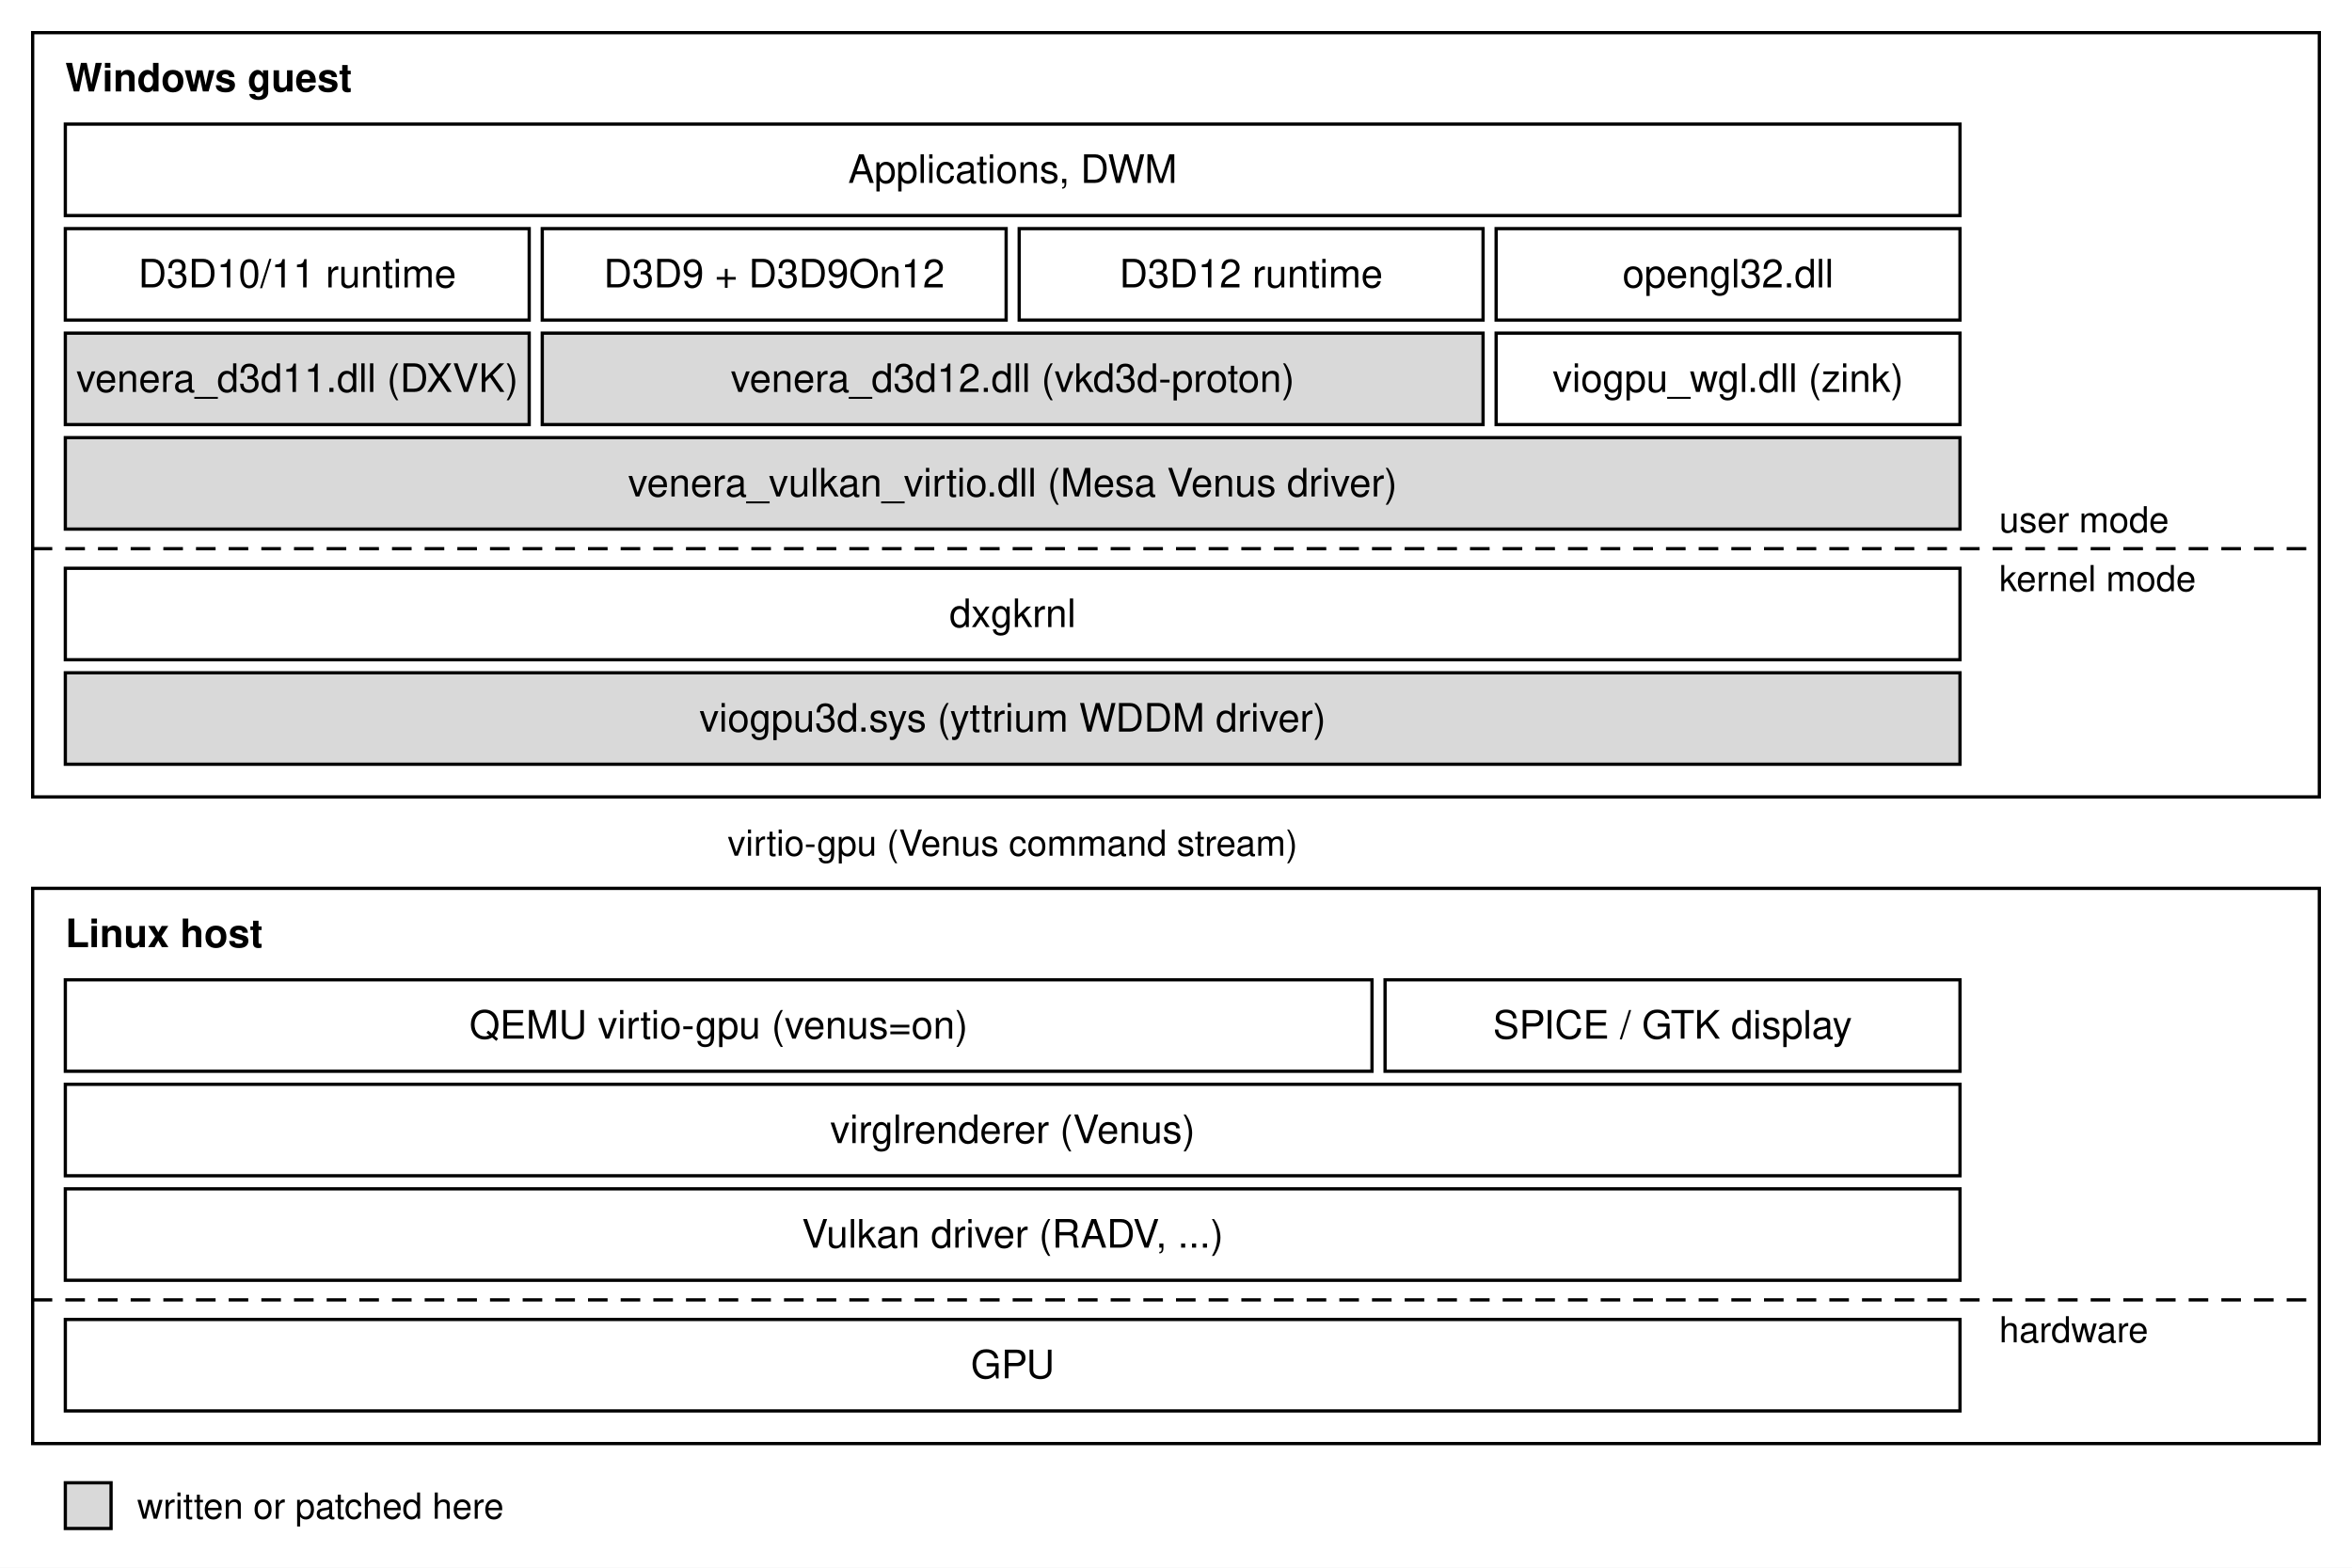
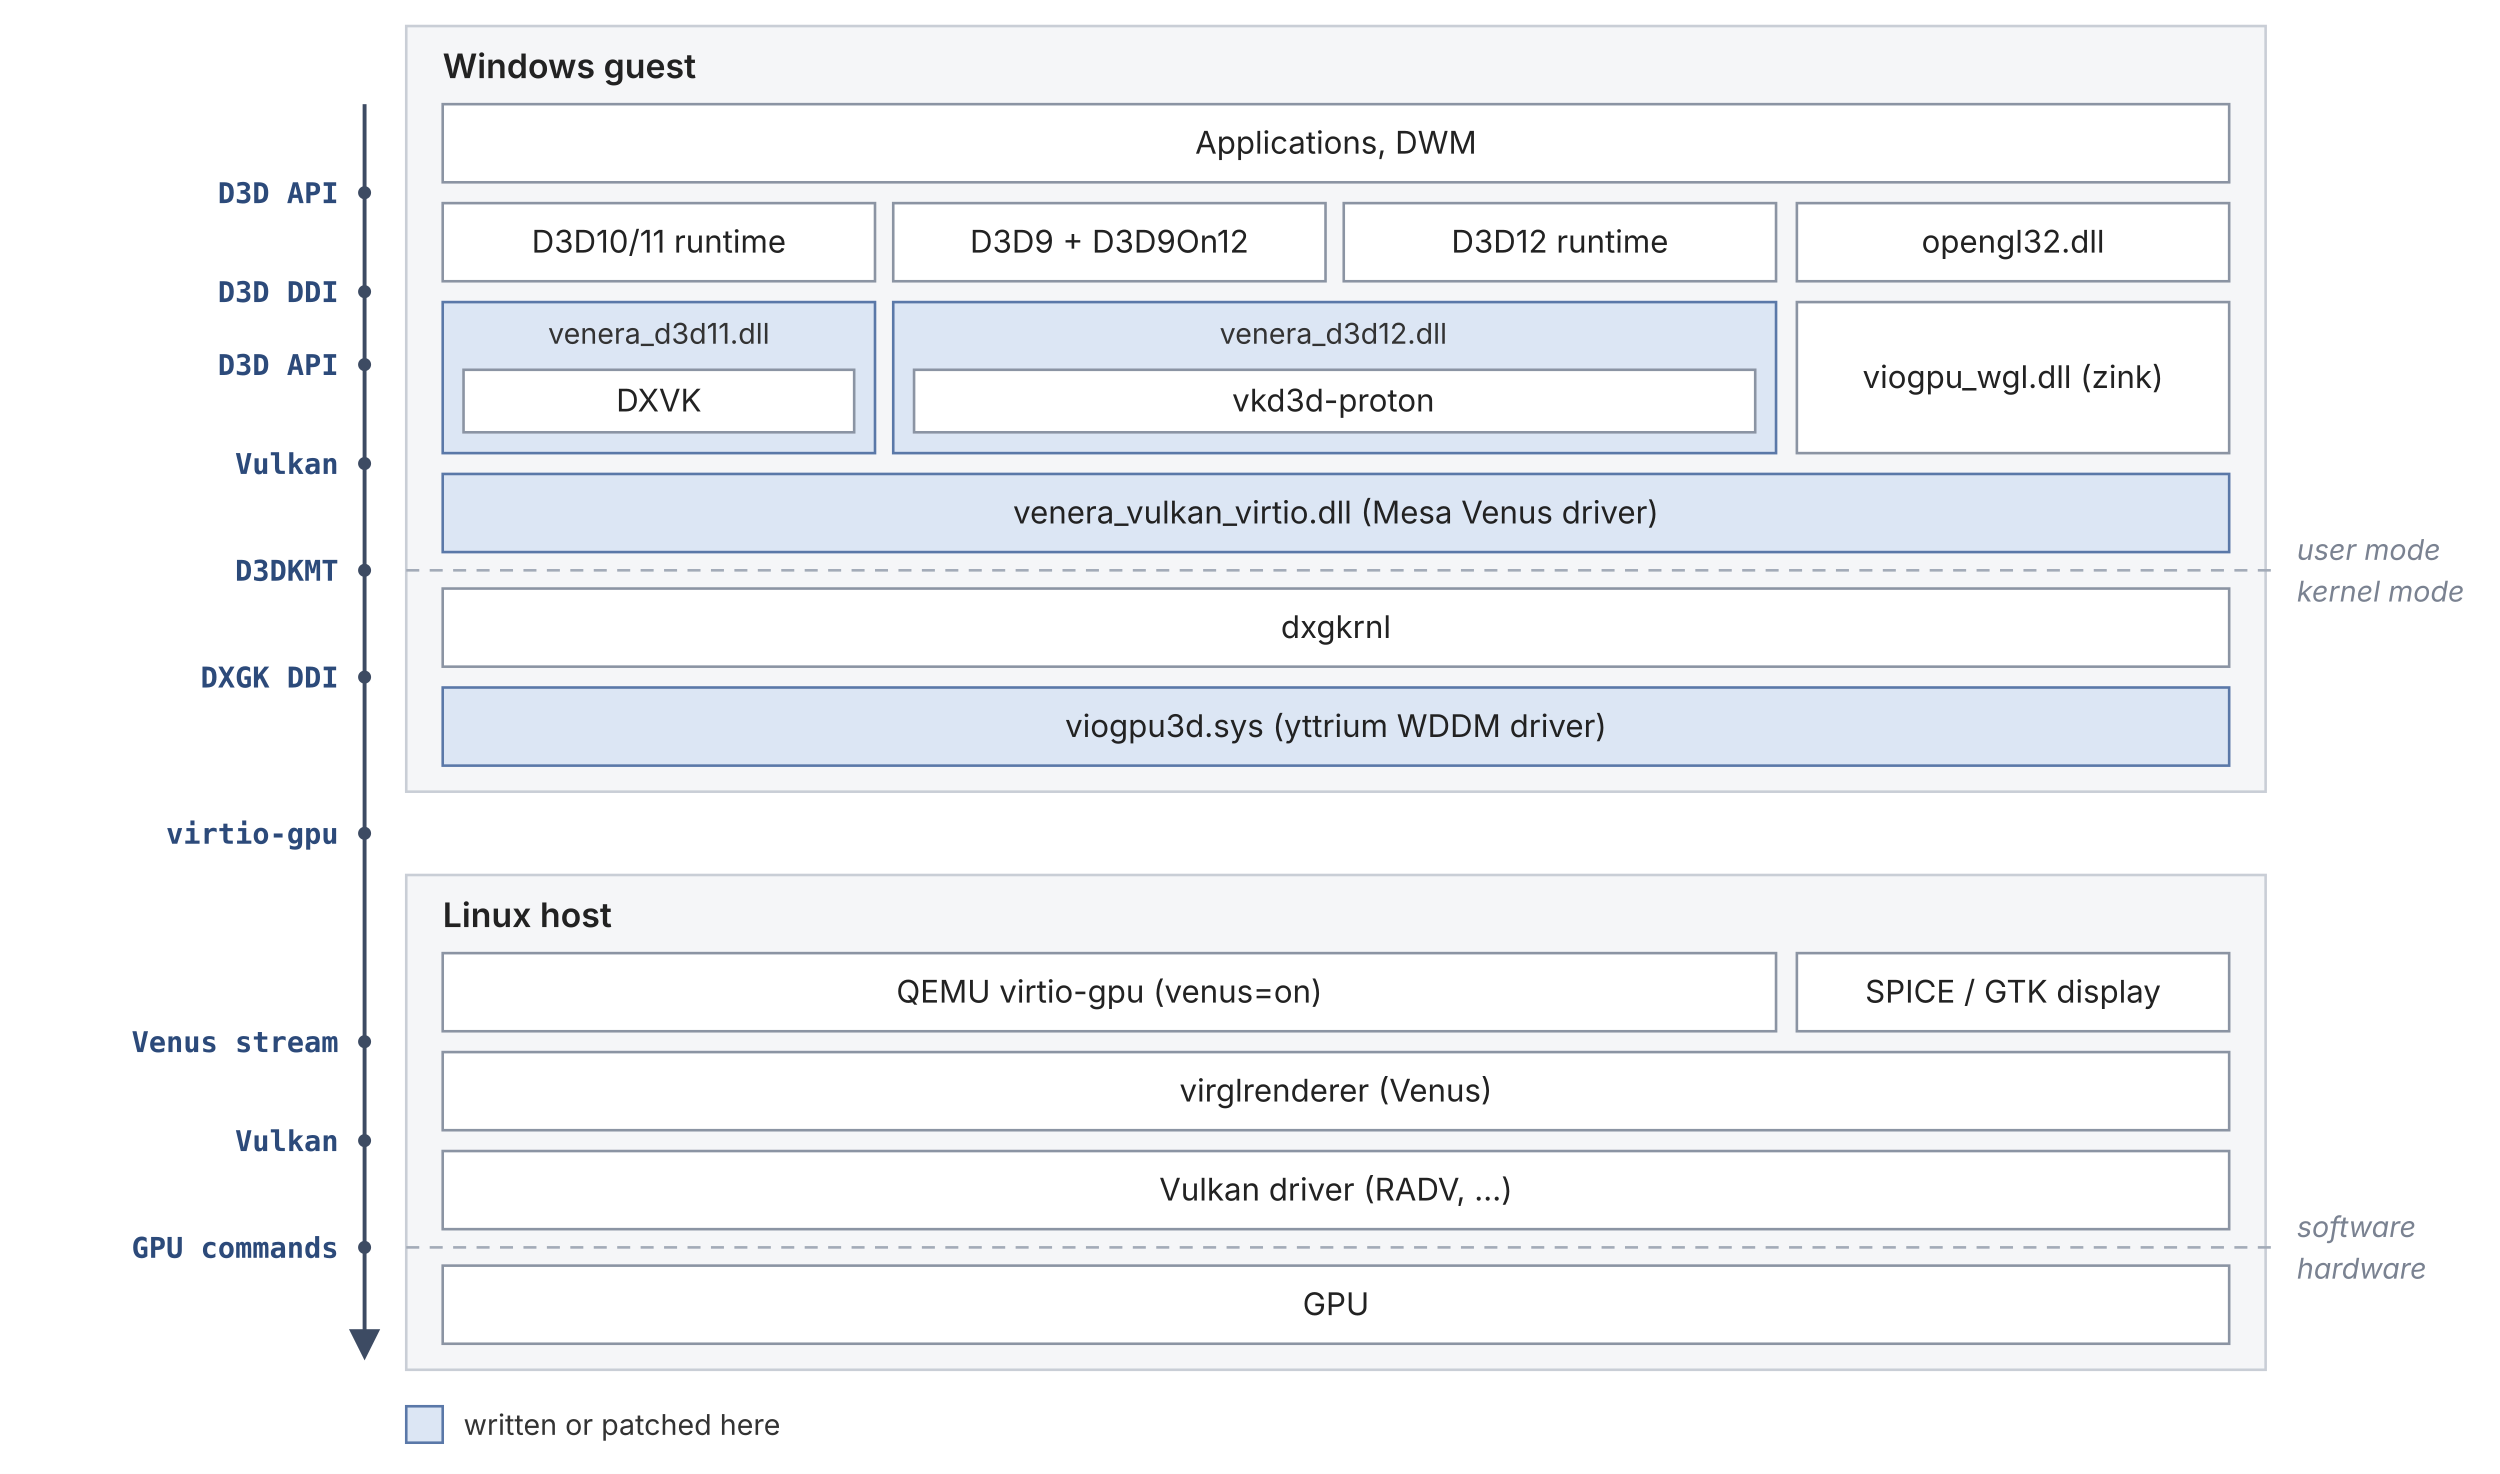
- <svg xmlns="http://www.w3.org/2000/svg" viewBox="0 0 720 480" width="720" height="480" font-family="Helvetica, Arial, sans-serif" font-size="12">
+ <svg xmlns="http://www.w3.org/2000/svg" viewBox="0 0 960 566" width="960" height="566" font-family="Inter, 'Segoe UI', Helvetica, Arial, sans-serif" font-size="12">
  <defs>
    <style>
-       rect { fill: #fff; stroke: #000; stroke-width: 1; }
-       rect.ours { fill: #d9d9d9; }
-       rect.frame { fill: none; }
-       text { fill: #000; }
-       line { stroke: #000; stroke-width: 1; stroke-dasharray: 6 4; }
-       .side { font-size: 11px; }
+       .bg { fill: #fff; }
+       .frame { fill: #f5f6f8; stroke: #c9ced6; stroke-width: 1; }
+       .box { fill: #fff; stroke: #8b94a3; stroke-width: 1; }
+       .ours { fill: #dce6f4; stroke: #5a78a8; stroke-width: 1; }
+       .title { font-size: 13px; font-weight: 600; fill: #222; }
+       .label { fill: #222; }
+       .small { font-size: 11px; fill: #333; }
+       .mode { font-size: 11px; font-style: italic; fill: #7a8291; }
+       .divider { stroke: #a3abb8; stroke-width: 1; stroke-dasharray: 5 4; }
+       .flow { stroke: #3d4b63; stroke-width: 1.5; marker-end: url(#head); }
+       .dot { fill: #3d4b63; }
+       .api { font-family: Menlo, Consolas, 'DejaVu Sans Mono', monospace; font-size: 11px; font-weight: 600; fill: #2c4a7a; }
    </style>
+     <marker id="head" viewBox="0 0 10 10" refX="8" refY="5" markerWidth="8" markerHeight="8" orient="auto">
+       <path d="M0 0 L10 5 L0 10 z" fill="#3d4b63" />
+     </marker>
  </defs>
-   <rect x="0" y="0" width="720" height="480" style="stroke:none" />
-   <rect class="frame" x="10" y="10" width="700" height="234" />
-   <text x="20" y="28" font-weight="bold">Windows guest</text>
-   <rect x="20" y="38" width="580" height="28" />
-   <text x="310" y="56" text-anchor="middle">Applications, DWM</text>
-   <rect x="20" y="70" width="142" height="28" />
-   <text x="91" y="88" text-anchor="middle">D3D10/11 runtime</text>
-   <rect x="166" y="70" width="142" height="28" />
-   <text x="237" y="88" text-anchor="middle">D3D9 + D3D9On12</text>
-   <rect x="312" y="70" width="142" height="28" />
-   <text x="383" y="88" text-anchor="middle">D3D12 runtime</text>
-   <rect x="458" y="70" width="142" height="28" />
-   <text x="529" y="88" text-anchor="middle">opengl32.dll</text>
-   <rect class="ours" x="20" y="102" width="142" height="28" />
-   <text x="91" y="120" text-anchor="middle">venera_d3d11.dll (DXVK)</text>
-   <rect class="ours" x="166" y="102" width="288" height="28" />
-   <text x="310" y="120" text-anchor="middle">venera_d3d12.dll (vkd3d-proton)</text>
-   <rect x="458" y="102" width="142" height="28" />
-   <text x="529" y="120" text-anchor="middle">viogpu_wgl.dll (zink)</text>
-   <rect class="ours" x="20" y="134" width="580" height="28" />
-   <text x="310" y="152" text-anchor="middle">venera_vulkan_virtio.dll (Mesa Venus driver)</text>
-   <line x1="10" y1="168" x2="710" y2="168" />
-   <text class="side" x="612" y="163">user mode</text>
-   <text class="side" x="612" y="181">kernel mode</text>
-   <rect x="20" y="174" width="580" height="28" />
-   <text x="310" y="192" text-anchor="middle">dxgkrnl</text>
-   <rect class="ours" x="20" y="206" width="580" height="28" />
-   <text x="310" y="224" text-anchor="middle">viogpu3d.sys (yttrium WDDM driver)</text>
-   <text x="310" y="262" text-anchor="middle" class="side">virtio-gpu (Venus command stream)</text>
-   <rect class="frame" x="10" y="272" width="700" height="170" />
-   <text x="20" y="290" font-weight="bold">Linux host</text>
-   <rect x="20" y="300" width="400" height="28" />
-   <text x="220" y="318" text-anchor="middle">QEMU virtio-gpu (venus=on)</text>
-   <rect x="424" y="300" width="176" height="28" />
-   <text x="512" y="318" text-anchor="middle">SPICE / GTK display</text>
-   <rect x="20" y="332" width="580" height="28" />
-   <text x="310" y="350" text-anchor="middle">virglrenderer (Venus)</text>
-   <rect x="20" y="364" width="580" height="28" />
-   <text x="310" y="382" text-anchor="middle">Vulkan driver (RADV, ...)</text>
-   <line x1="10" y1="398" x2="710" y2="398" />
-   <text class="side" x="612" y="411">hardware</text>
-   <rect x="20" y="404" width="580" height="28" />
-   <text x="310" y="422" text-anchor="middle">GPU</text>
-   <rect class="ours" x="20" y="454" width="14" height="14" />
-   <text x="42" y="465" class="side">written or patched here</text>
+   <rect class="bg" x="0" y="0" width="960" height="566" />
+   <line class="flow" x1="140" y1="40" x2="140" y2="520" />
+   <circle class="dot" cx="140" cy="74" r="2.5" />
+   <text class="api" x="130" y="78" text-anchor="end">D3D API</text>
+   <circle class="dot" cx="140" cy="112" r="2.5" />
+   <text class="api" x="130" y="116" text-anchor="end">D3D DDI</text>
+   <circle class="dot" cx="140" cy="140" r="2.5" />
+   <text class="api" x="130" y="144" text-anchor="end">D3D API</text>
+   <circle class="dot" cx="140" cy="178" r="2.5" />
+   <text class="api" x="130" y="182" text-anchor="end">Vulkan</text>
+   <circle class="dot" cx="140" cy="219" r="2.5" />
+   <text class="api" x="130" y="223" text-anchor="end">D3DKMT</text>
+   <circle class="dot" cx="140" cy="260" r="2.5" />
+   <text class="api" x="130" y="264" text-anchor="end">DXGK DDI</text>
+   <circle class="dot" cx="140" cy="320" r="2.5" />
+   <text class="api" x="130" y="324" text-anchor="end">virtio-gpu</text>
+   <circle class="dot" cx="140" cy="400" r="2.5" />
+   <text class="api" x="130" y="404" text-anchor="end">Venus stream</text>
+   <circle class="dot" cx="140" cy="438" r="2.5" />
+   <text class="api" x="130" y="442" text-anchor="end">Vulkan</text>
+   <circle class="dot" cx="140" cy="479" r="2.5" />
+   <text class="api" x="130" y="483" text-anchor="end">GPU commands</text>
+   <rect class="frame" x="156" y="10" width="714" height="294" />
+   <text class="title" x="170" y="30">Windows guest</text>
+   <rect class="box" x="170" y="40" width="686" height="30" />
+   <text class="label" x="513" y="59" text-anchor="middle">Applications, DWM</text>
+   <rect class="box" x="170" y="78" width="166" height="30" />
+   <text class="label" x="253" y="97" text-anchor="middle">D3D10/11 runtime</text>
+   <rect class="box" x="343" y="78" width="166" height="30" />
+   <text class="label" x="426" y="97" text-anchor="middle">D3D9 + D3D9On12</text>
+   <rect class="box" x="516" y="78" width="166" height="30" />
+   <text class="label" x="599" y="97" text-anchor="middle">D3D12 runtime</text>
+   <rect class="box" x="690" y="78" width="166" height="30" />
+   <text class="label" x="773" y="97" text-anchor="middle">opengl32.dll</text>
+   <rect class="ours" x="170" y="116" width="166" height="58" />
+   <text class="small" x="253" y="132" text-anchor="middle">venera_d3d11.dll</text>
+   <rect class="box" x="178" y="142" width="150" height="24" />
+   <text class="label" x="253" y="158" text-anchor="middle">DXVK</text>
+   <rect class="ours" x="343" y="116" width="339" height="58" />
+   <text class="small" x="512" y="132" text-anchor="middle">venera_d3d12.dll</text>
+   <rect class="box" x="351" y="142" width="323" height="24" />
+   <text class="label" x="512" y="158" text-anchor="middle">vkd3d-proton</text>
+   <rect class="box" x="690" y="116" width="166" height="58" />
+   <text class="label" x="773" y="149" text-anchor="middle">viogpu_wgl.dll (zink)</text>
+   <rect class="ours" x="170" y="182" width="686" height="30" />
+   <text class="label" x="513" y="201" text-anchor="middle">venera_vulkan_virtio.dll (Mesa Venus driver)</text>
+   <line class="divider" x1="156" y1="219" x2="876" y2="219" />
+   <text class="mode" x="882" y="215">user mode</text>
+   <text class="mode" x="882" y="231">kernel mode</text>
+   <rect class="box" x="170" y="226" width="686" height="30" />
+   <text class="label" x="513" y="245" text-anchor="middle">dxgkrnl</text>
+   <rect class="ours" x="170" y="264" width="686" height="30" />
+   <text class="label" x="513" y="283" text-anchor="middle">viogpu3d.sys (yttrium WDDM driver)</text>
+   <rect class="frame" x="156" y="336" width="714" height="190" />
+   <text class="title" x="170" y="356">Linux host</text>
+   <rect class="box" x="170" y="366" width="512" height="30" />
+   <text class="label" x="426" y="385" text-anchor="middle">QEMU virtio-gpu (venus=on)</text>
+   <rect class="box" x="690" y="366" width="166" height="30" />
+   <text class="label" x="773" y="385" text-anchor="middle">SPICE / GTK display</text>
+   <rect class="box" x="170" y="404" width="686" height="30" />
+   <text class="label" x="513" y="423" text-anchor="middle">virglrenderer (Venus)</text>
+   <rect class="box" x="170" y="442" width="686" height="30" />
+   <text class="label" x="513" y="461" text-anchor="middle">Vulkan driver (RADV, ...)</text>
+   <line class="divider" x1="156" y1="479" x2="876" y2="479" />
+   <text class="mode" x="882" y="475">software</text>
+   <text class="mode" x="882" y="491">hardware</text>
+   <rect class="box" x="170" y="486" width="686" height="30" />
+   <text class="label" x="513" y="505" text-anchor="middle">GPU</text>
+   <rect class="ours" x="156" y="540" width="14" height="14" />
+   <text class="small" x="178" y="551">written or patched here</text>
</svg>
